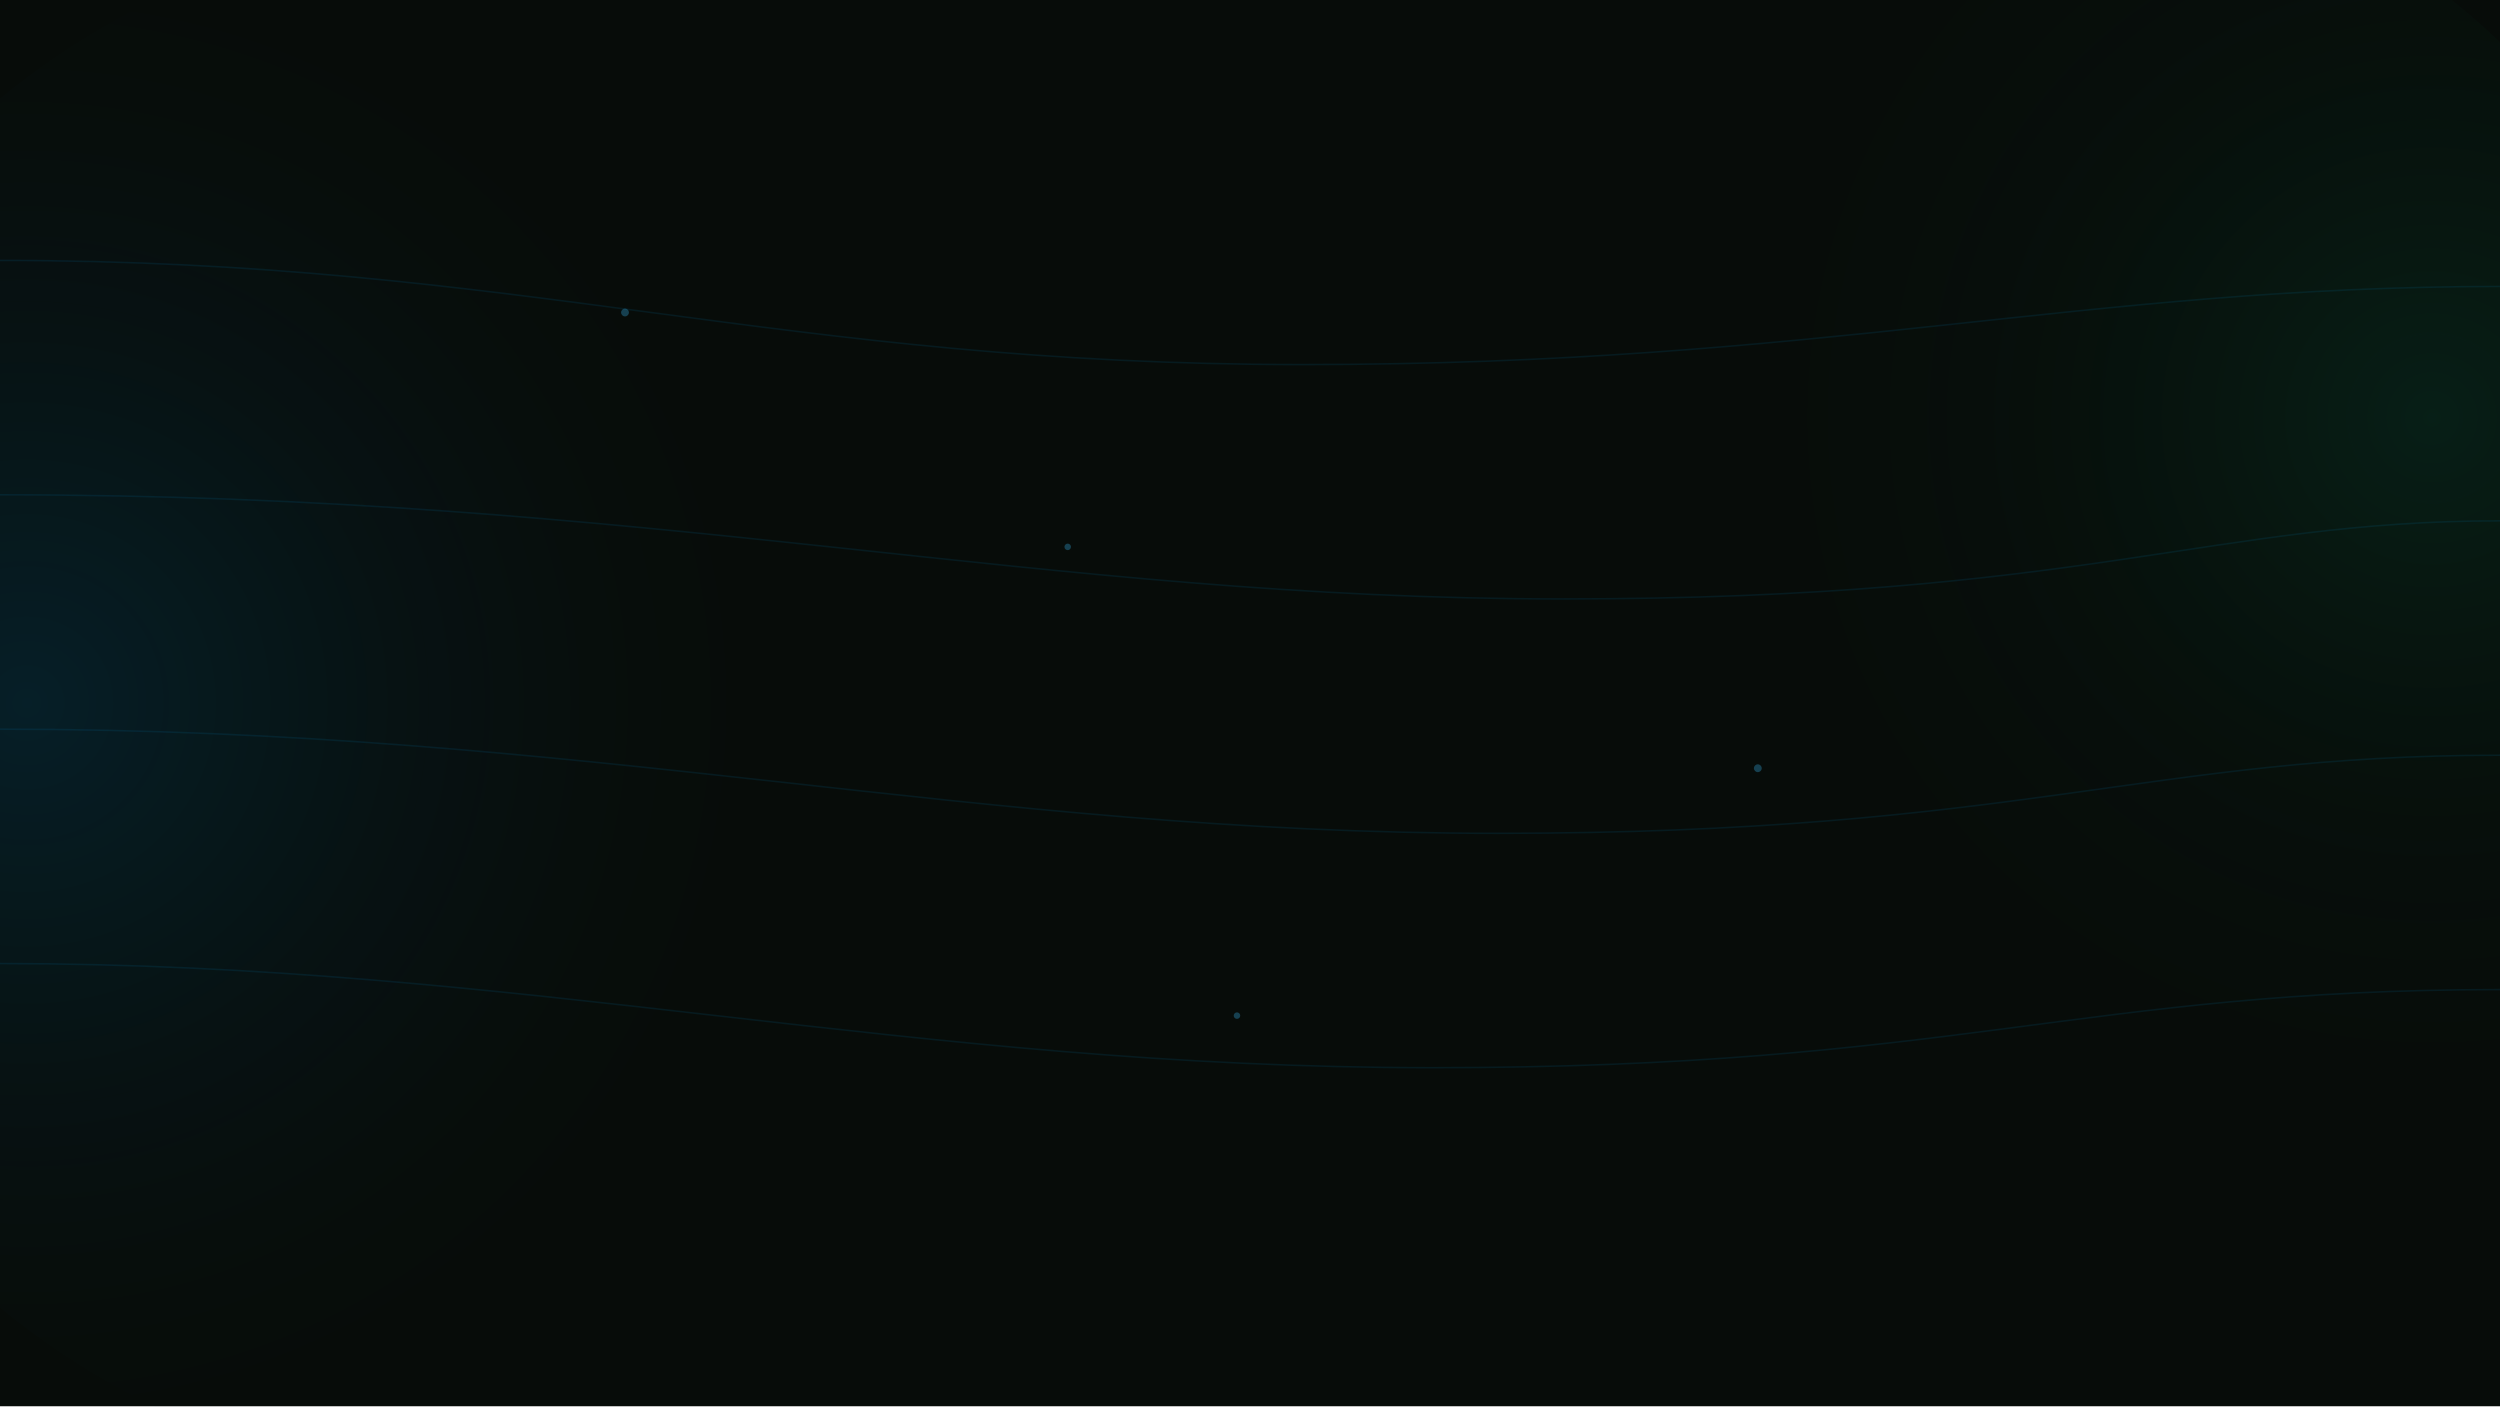
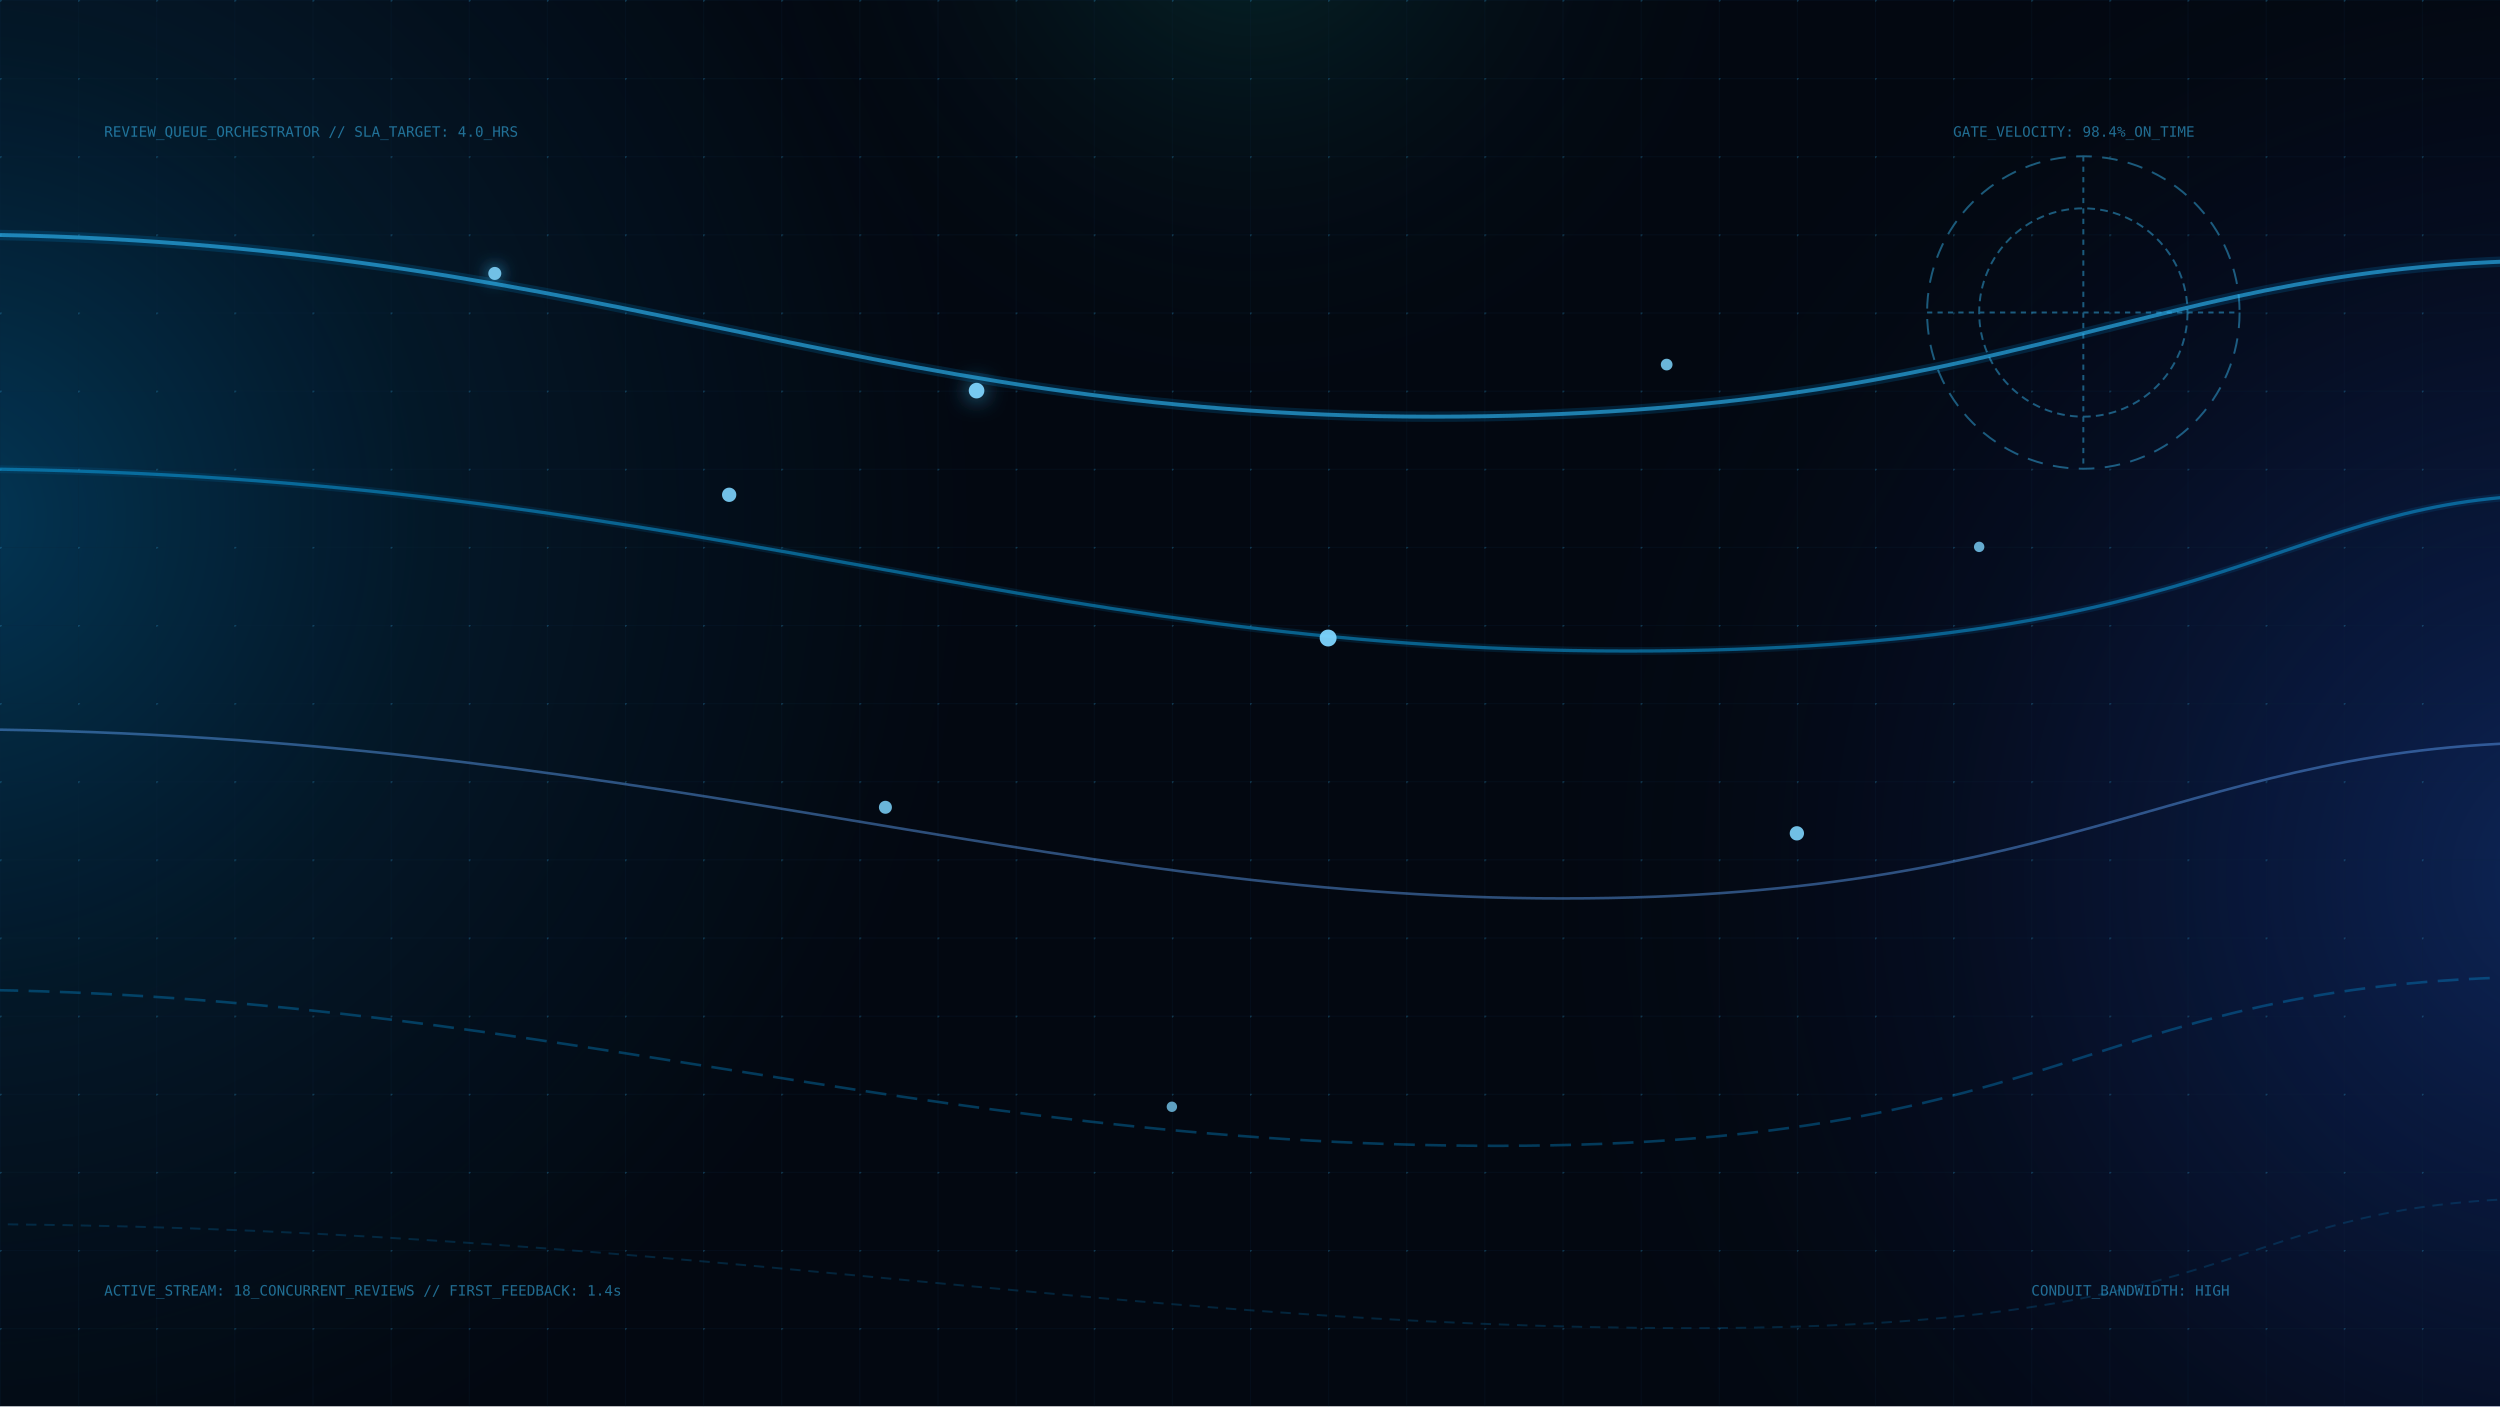
<svg xmlns="http://www.w3.org/2000/svg" viewBox="0 0 1920 1080" width="100%" height="100%">
  <defs>
-     <radialGradient id="queueTealGlow" cx="20%" cy="50%" r="50%">
-       <stop offset="0%" stop-color="#0284c7" stop-opacity="0.16" />
-       <stop offset="60%" stop-color="#0369a1" stop-opacity="0.04" />
-       <stop offset="100%" stop-color="#070c09" stop-opacity="0" />
+     <radialGradient id="queueSapphireGlow" cx="22%" cy="45%" r="50%">
+       <stop offset="0%" stop-color="#0284c7" stop-opacity="0.38" />
+       <stop offset="45%" stop-color="#0369a1" stop-opacity="0.16" />
+       <stop offset="85%" stop-color="#075985" stop-opacity="0.04" />
+       <stop offset="100%" stop-color="#030811" stop-opacity="0" />
    </radialGradient>
-     <radialGradient id="queueEmeraldGlow" cx="80%" cy="40%" r="50%">
-       <stop offset="0%" stop-color="#059669" stop-opacity="0.14" />
-       <stop offset="100%" stop-color="#070c09" stop-opacity="0" />
+     <radialGradient id="queueCobaltGlow" cx="80%" cy="55%" r="55%">
+       <stop offset="0%" stop-color="#2563eb" stop-opacity="0.32" />
+       <stop offset="50%" stop-color="#1d4ed8" stop-opacity="0.12" />
+       <stop offset="100%" stop-color="#030811" stop-opacity="0" />
    </radialGradient>
+     <radialGradient id="queueTealGlow" cx="50%" cy="20%" r="40%">
+       <stop offset="0%" stop-color="#0d9488" stop-opacity="0.22" />
+       <stop offset="100%" stop-color="#030811" stop-opacity="0" />
+     </radialGradient>
+     <pattern id="queueGrid" width="60" height="60" patternUnits="userSpaceOnUse">
+       <path d="M 60 0 L 0 0 0 60" fill="none" stroke="#0c233c" stroke-width="0.8" opacity="0.5" />
+       <circle cx="0" cy="0" r="1.5" fill="#38bdf8" opacity="0.3" />
+     </pattern>
  </defs>
-   <rect width="1920" height="1080" fill="#070c09" />
-   <circle cx="380" cy="540" r="600" fill="url(#queueTealGlow)" />
-   <circle cx="1540" cy="430" r="550" fill="url(#queueEmeraldGlow)" />
-   <g stroke="#0284c7" stroke-width="1.2" opacity="0.12" fill="none">
-     <path d="M 0 200 C 400 200, 600 280, 1000 280 S 1600 220, 1920 220" />
-     <path d="M 0 380 C 500 380, 800 460, 1200 460 S 1700 400, 1920 400" />
-     <path d="M 0 560 C 450 560, 750 640, 1150 640 S 1650 580, 1920 580" />
-     <path d="M 0 740 C 400 740, 700 820, 1100 820 S 1600 760, 1920 760" />
+   <rect width="1920" height="1080" fill="#030811" />
+   <circle cx="420" cy="480" r="800" fill="url(#queueSapphireGlow)" />
+   <circle cx="1540" cy="600" r="750" fill="url(#queueCobaltGlow)" />
+   <circle cx="960" cy="220" r="500" fill="url(#queueTealGlow)" />
+   <rect width="1920" height="1080" fill="url(#queueGrid)" opacity="0.75" />
+   <g fill="none">
+     <path d="M -50 180 C 450 180, 650 320, 1100 320 S 1650 200, 1970 200" stroke="#38bdf8" stroke-width="3" opacity="0.65" />
+     <path d="M -50 180 C 450 180, 650 320, 1100 320 S 1650 200, 1970 200" stroke="#0284c7" stroke-width="8" opacity="0.2" />
+     <path d="M -50 360 C 520 360, 780 500, 1250 500 S 1750 380, 1970 380" stroke="#0ea5e9" stroke-width="2.5" opacity="0.55" />
+     <path d="M -50 360 C 520 360, 780 500, 1250 500 S 1750 380, 1970 380" stroke="#0369a1" stroke-width="6" opacity="0.18" />
+     <path d="M -50 560 C 480 560, 800 690, 1200 690 S 1680 570, 1970 570" stroke="#60a5fa" stroke-width="2" opacity="0.45" />
+     <path d="M -50 760 C 400 760, 700 880, 1150 880 S 1600 750, 1970 750" stroke="#0284c7" stroke-width="2" opacity="0.4" stroke-dasharray="16 8" />
+     <path d="M -50 940 C 500 940, 850 1020, 1300 1020 S 1700 920, 1970 920" stroke="#0369a1" stroke-width="1.5" opacity="0.3" stroke-dasharray="8 6" />
  </g>
-   <g fill="#38bdf8" opacity="0.3">
-     <circle cx="480" cy="240" r="3" />
-     <circle cx="820" cy="420" r="2.5" />
-     <circle cx="1350" cy="590" r="3" />
-     <circle cx="950" cy="780" r="2.5" />
+   <g fill="#7dd3fc">
+     <circle cx="380" cy="210" r="5" opacity="0.9" filter="drop-shadow(0 0 6px #38bdf8)" />
+     <circle cx="750" cy="300" r="6" opacity="0.95" filter="drop-shadow(0 0 8px #38bdf8)" />
+     <circle cx="1280" cy="280" r="4.5" opacity="0.85" />
+     <circle cx="560" cy="380" r="5.5" opacity="0.9" />
+     <circle cx="1020" cy="490" r="6.5" opacity="0.95" />
+     <circle cx="1520" cy="420" r="4" opacity="0.8" />
+     <circle cx="680" cy="620" r="5" opacity="0.85" />
+     <circle cx="1380" cy="640" r="5.5" opacity="0.9" />
+     <circle cx="900" cy="850" r="4" opacity="0.75" />
+   </g>
+   <g stroke="#38bdf8" stroke-width="1.5" opacity="0.45" fill="none">
+     <circle cx="1600" cy="240" r="80" stroke-dasharray="6 4" />
+     <circle cx="1600" cy="240" r="120" stroke-dasharray="12 8" />
+     <line x1="1600" y1="120" x2="1600" y2="360" stroke-dasharray="4 4" />
+     <line x1="1480" y1="240" x2="1720" y2="240" stroke-dasharray="4 4" />
+   </g>
+   <g fill="#38bdf8" opacity="0.55" font-family="monospace" font-size="11">
+     <text x="80" y="105">REVIEW_QUEUE_ORCHESTRATOR // SLA_TARGET: 4.0_HRS</text>
+     <text x="80" y="995">ACTIVE_STREAM: 18_CONCURRENT_REVIEWS // FIRST_FEEDBACK: 1.4s</text>
+     <text x="1500" y="105">GATE_VELOCITY: 98.4%_ON_TIME</text>
+     <text x="1560" y="995">CONDUIT_BANDWIDTH: HIGH</text>
  </g>
</svg>
